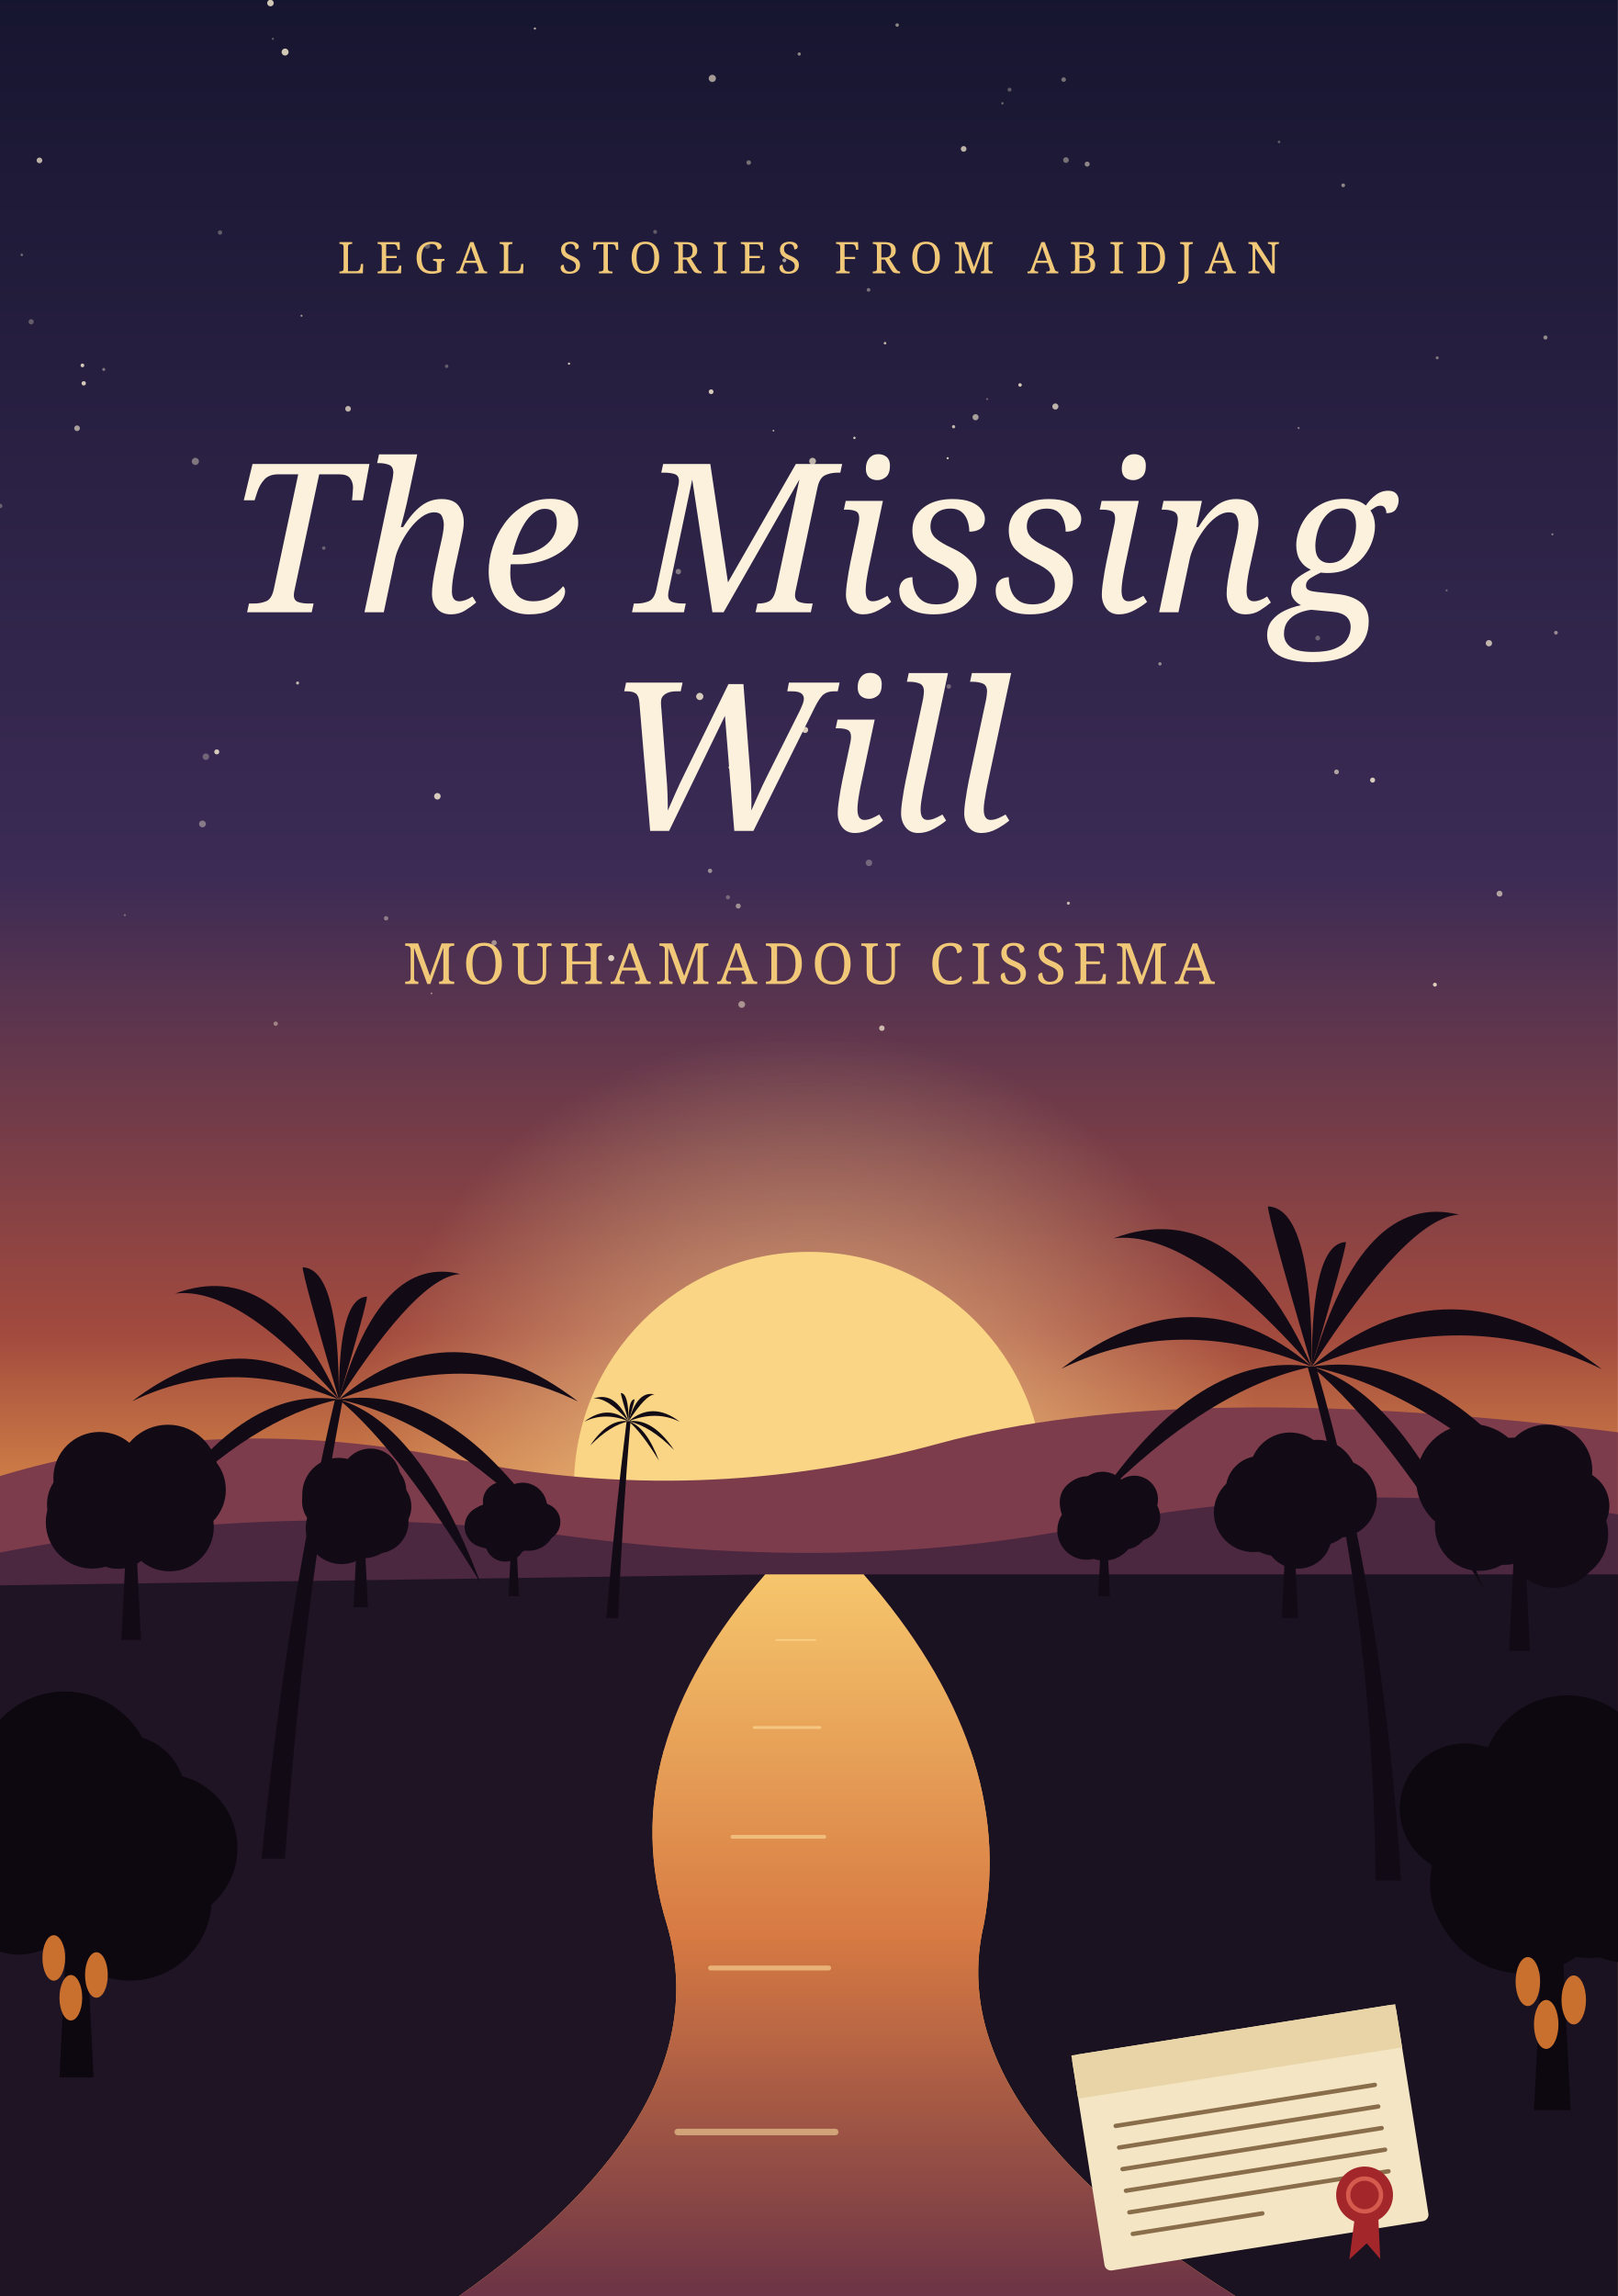
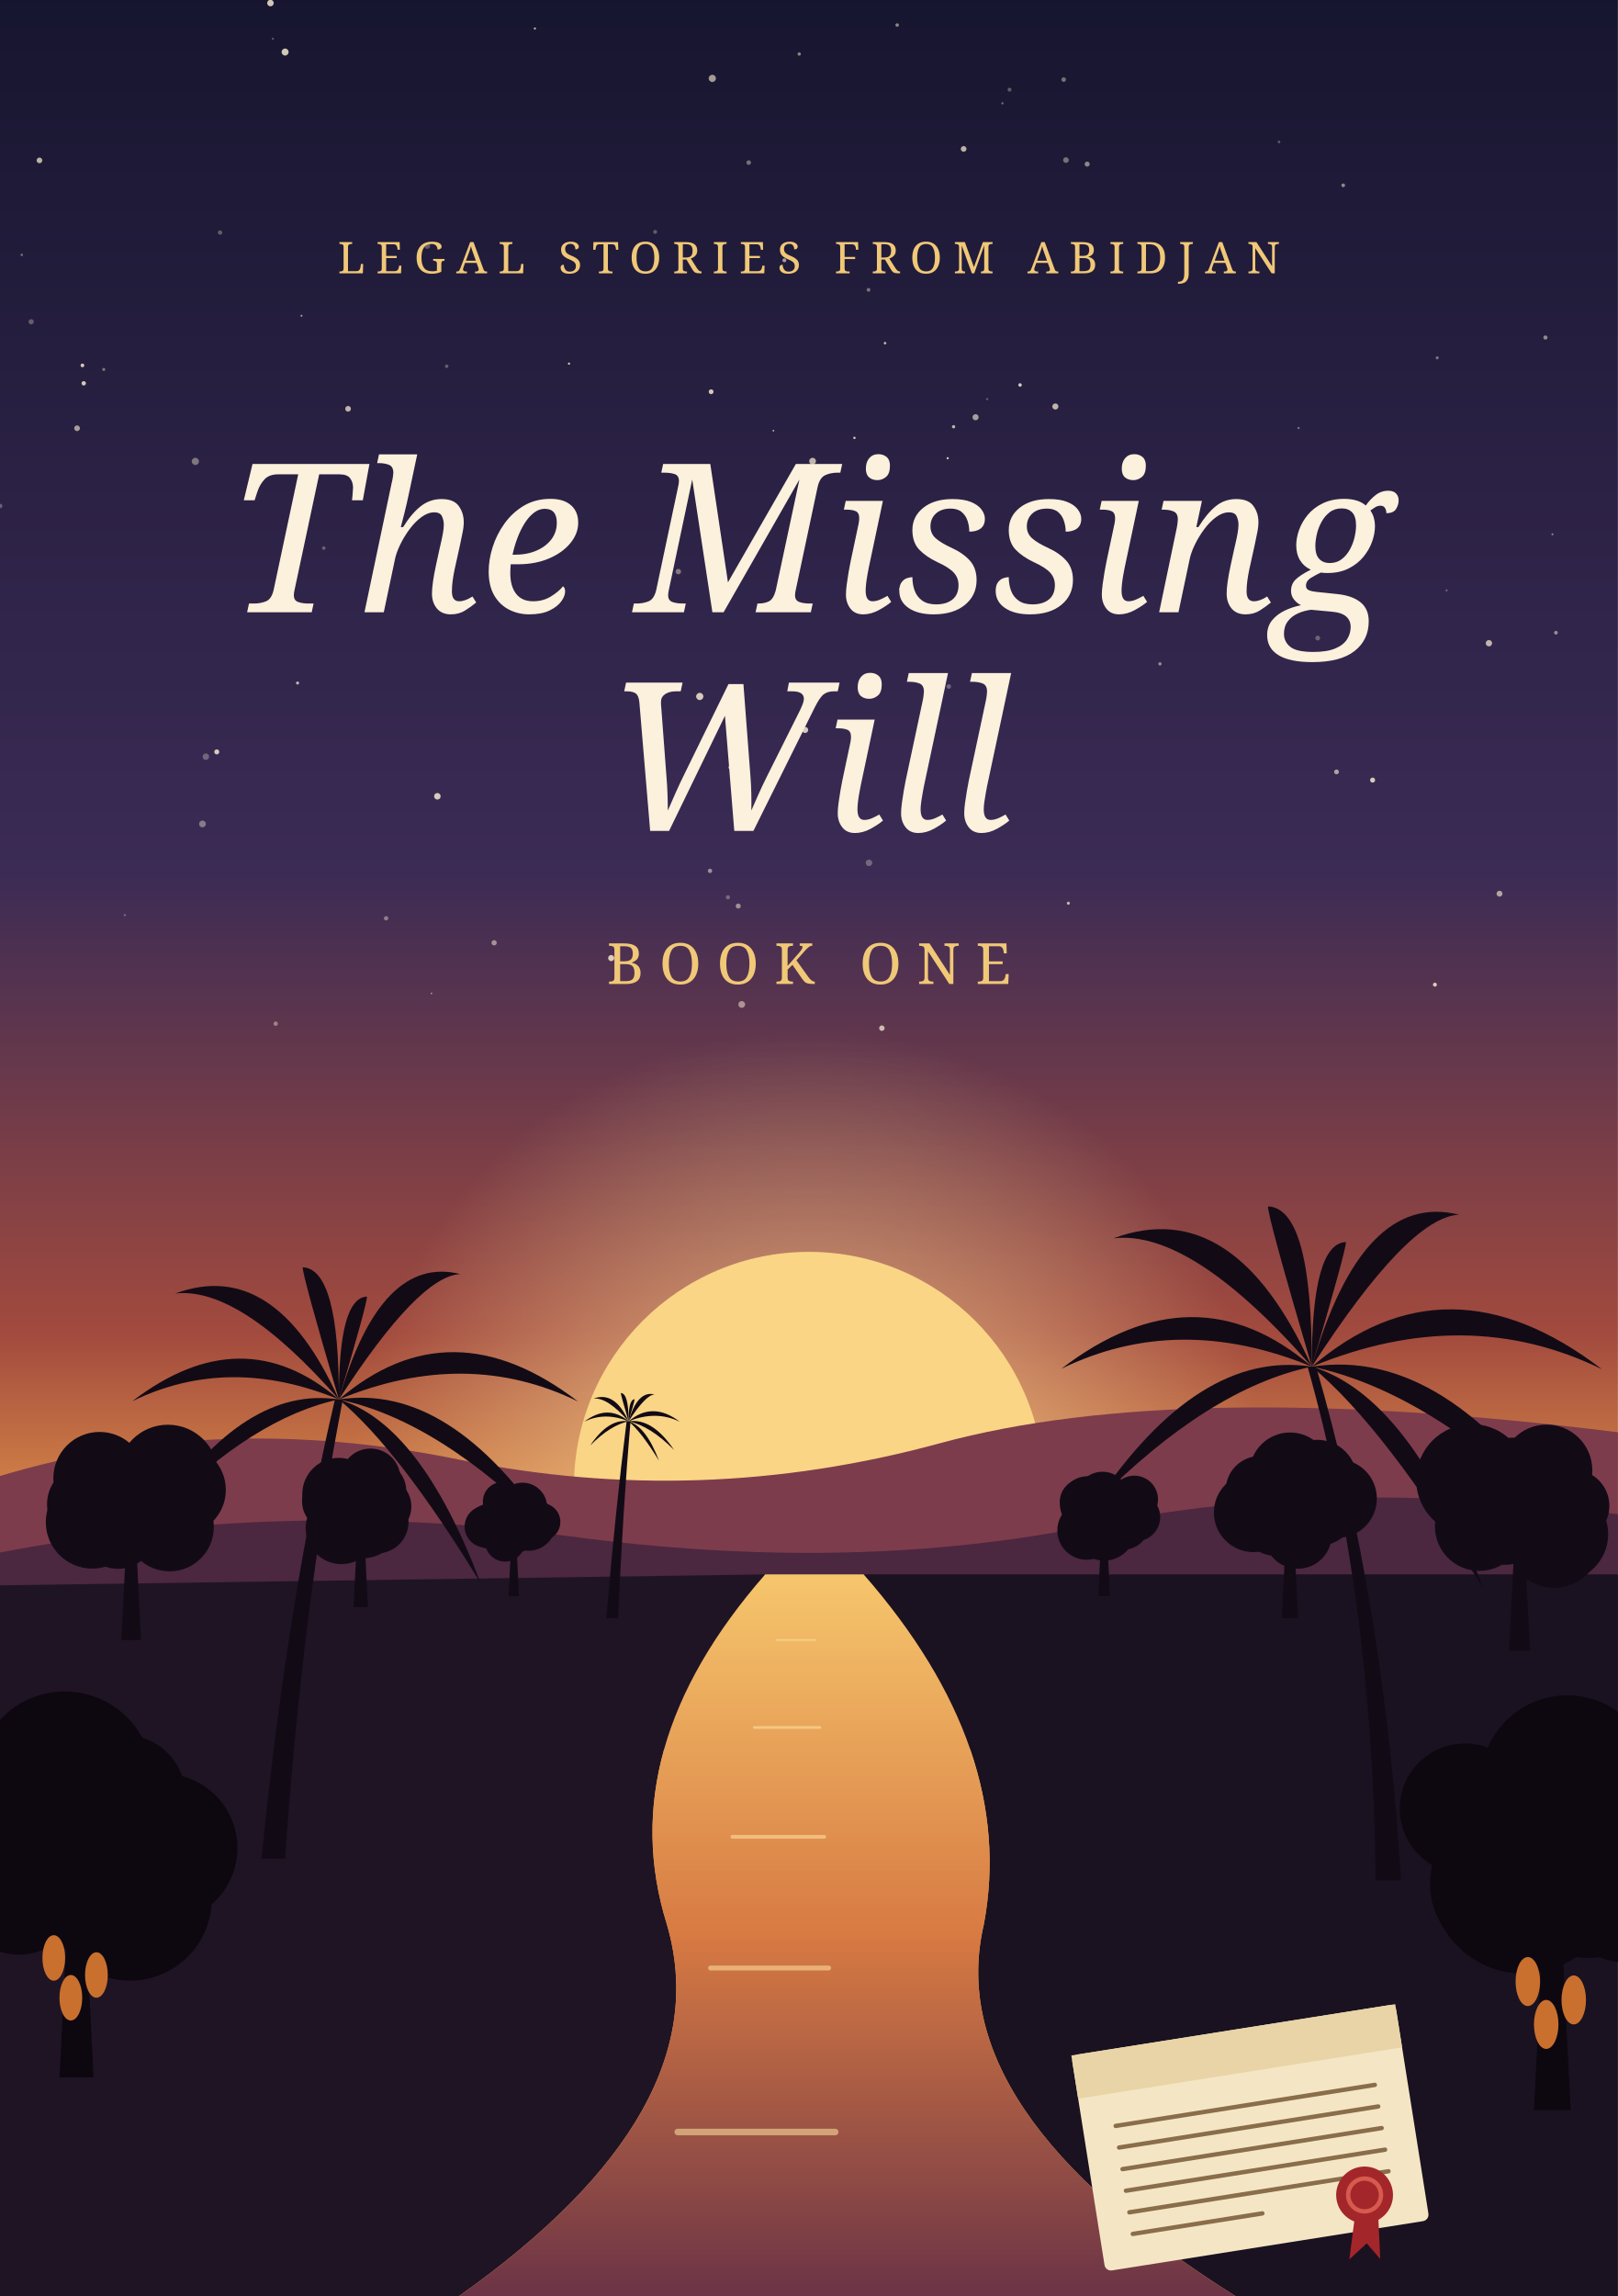
<svg xmlns="http://www.w3.org/2000/svg" viewBox="0 0 1480 2100" role="img" aria-label="The Missing Will — couverture">
  <defs>
    <linearGradient id="sky" x1="0" y1="0" x2="0" y2="1">
      <stop offset="0" stop-color="#16152f" />
      <stop offset=".38" stop-color="#3b2b55" />
      <stop offset=".58" stop-color="#a24a3e" />
      <stop offset=".69" stop-color="#eea24b" />
    </linearGradient>
    <linearGradient id="riv" x1="0" y1="0" x2="0" y2="1">
      <stop offset="0" stop-color="#f6c66c" />
      <stop offset=".5" stop-color="#d77a43" />
      <stop offset="1" stop-color="#6b3346" />
    </linearGradient>
    <radialGradient id="glow">
      <stop offset="0" stop-color="#ffe2a0" stop-opacity=".75" />
      <stop offset="1" stop-color="#ffe2a0" stop-opacity="0" />
    </radialGradient>
  </defs>
  <rect width="1480" height="2100" fill="url(#sky)" />
  <circle cx="725.8" cy="532.8" r="1.1" fill="#fff4d6" opacity="0.4" />
  <circle cx="656" cy="481.1" r="1" fill="#fff4d6" opacity="0.8" />
  <circle cx="872.3" cy="390.3" r="1.5" fill="#fff4d6" opacity="0.7" />
  <circle cx="973" cy="72.8" r="2.1" fill="#fff4d6" opacity="0.4" />
  <circle cx="994.5" cy="150.1" r="2.3" fill="#fff4d6" opacity="0.5" />
  <circle cx="260.8" cy="47.6" r="3.2" fill="#fff4d6" opacity="0.8" />
  <circle cx="178.7" cy="422" r="3.3" fill="#fff4d6" opacity="0.4" />
  <circle cx="620.5" cy="522.8" r="2.5" fill="#fff4d6" opacity="0.4" />
  <circle cx="252.2" cy="936.3" r="2" fill="#fff4d6" opacity="0.4" />
  <circle cx="809.6" cy="313.9" r="1.2" fill="#fff4d6" opacity="0.7" />
  <circle cx="520.5" cy="332.6" r="1" fill="#fff4d6" opacity="0.8" />
  <circle cx="353.2" cy="839.9" r="2" fill="#fff4d6" opacity="0.4" />
  <circle cx="892.4" cy="381.6" r="2.8" fill="#fff4d6" opacity="0.6" />
  <circle cx="201.3" cy="212.7" r="2" fill="#fff4d6" opacity="0.3" />
  <circle cx="70.5" cy="391.7" r="2.6" fill="#fff4d6" opacity="0.6" />
  <circle cx="1413.7" cy="308.7" r="1.9" fill="#fff4d6" opacity="0.5" />
  <circle cx="649.5" cy="796.5" r="2" fill="#fff4d6" opacity="0.5" />
  <circle cx="390.8" cy="224.9" r="2.7" fill="#fff4d6" opacity="0.3" />
  <circle cx="400.1" cy="728.3" r="3" fill="#fff4d6" opacity="0.8" />
  <circle cx="1371.7" cy="817.4" r="2.7" fill="#fff4d6" opacity="0.6" />
  <circle cx="820.7" cy="22.9" r="1.6" fill="#fff4d6" opacity="0.5" />
  <circle cx="318.4" cy="373.9" r="2.6" fill="#fff4d6" opacity="0.7" />
  <circle cx="394.7" cy="908.6" r="0.8" fill="#fff4d6" opacity="0.5" />
  <circle cx="866.9" cy="419.1" r="1" fill="#fff4d6" opacity="0.8" />
  <circle cx="675.3" cy="828.7" r="2.3" fill="#fff4d6" opacity="0.5" />
  <circle cx="185.2" cy="753.6" r="3.1" fill="#fff4d6" opacity="0.4" />
  <circle cx="36.1" cy="146.7" r="2.6" fill="#fff4d6" opacity="0.7" />
  <circle cx="977.3" cy="826.1" r="1.4" fill="#fff4d6" opacity="0.7" />
  <circle cx="249.6" cy="35.5" r="1" fill="#fff4d6" opacity="0.3" />
  <circle cx="794.9" cy="789.2" r="3" fill="#fff4d6" opacity="0.3" />
  <circle cx="731.1" cy="49.4" r="1.5" fill="#fff4d6" opacity="0.5" />
  <circle cx="94.9" cy="337.9" r="1.4" fill="#fff4d6" opacity="0.4" />
  <circle cx="1170" cy="129.8" r="1.2" fill="#fff4d6" opacity="0.3" />
  <circle cx="923.5" cy="82" r="1.8" fill="#fff4d6" opacity="0.3" />
  <circle cx="707.5" cy="393.9" r="0.8" fill="#fff4d6" opacity="0.7" />
  <circle cx="668.1" cy="701.9" r="1.7" fill="#fff4d6" opacity="0.8" />
  <circle cx="1061.1" cy="607.2" r="1.5" fill="#fff4d6" opacity="0.5" />
  <circle cx="114.2" cy="837" r="1" fill="#fff4d6" opacity="0.3" />
  <circle cx="275.8" cy="288.8" r="0.9" fill="#fff4d6" opacity="0.6" />
  <circle cx="650.5" cy="358.3" r="2.2" fill="#fff4d6" opacity="0.8" />
  <circle cx="781.6" cy="400.5" r="1.1" fill="#fff4d6" opacity="0.8" />
  <circle cx="979.8" cy="473.9" r="3.2" fill="#fff4d6" opacity="0.7" />
  <circle cx="678.5" cy="918.7" r="3.1" fill="#fff4d6" opacity="0.5" />
  <circle cx="736.5" cy="667.6" r="2.8" fill="#fff4d6" opacity="0.8" />
  <circle cx="806.7" cy="940.4" r="2.5" fill="#fff4d6" opacity="0.7" />
  <circle cx="651.6" cy="71.7" r="3.3" fill="#fff4d6" opacity="0.6" />
  <circle cx="965.4" cy="371.8" r="2.8" fill="#fff4d6" opacity="0.7" />
  <circle cx="743.3" cy="421.8" r="3.1" fill="#fff4d6" opacity="0.7" />
  <circle cx="76.6" cy="350.6" r="2" fill="#fff4d6" opacity="0.8" />
  <circle cx="975.1" cy="146.4" r="2.6" fill="#fff4d6" opacity="0.4" />
  <circle cx="296.2" cy="501.3" r="1.6" fill="#fff4d6" opacity="0.3" />
  <circle cx="1420.1" cy="488.7" r="0.9" fill="#fff4d6" opacity="0.5" />
  <circle cx="272.2" cy="624.7" r="1.4" fill="#fff4d6" opacity="0.7" />
  <circle cx="452" cy="862.3" r="2.4" fill="#fff4d6" opacity="0.5" />
  <circle cx="1228.7" cy="169.5" r="1.7" fill="#fff4d6" opacity="0.5" />
  <circle cx="1323.3" cy="540" r="1" fill="#fff4d6" opacity="0.3" />
  <circle cx="717.5" cy="238.1" r="1.8" fill="#fff4d6" opacity="0.6" />
  <circle cx="489.3" cy="26.1" r="1" fill="#fff4d6" opacity="0.7" />
  <circle cx="675.2" cy="525.7" r="3.1" fill="#fff4d6" opacity="0.3" />
  <circle cx="599.3" cy="212.1" r="1.8" fill="#fff4d6" opacity="0.3" />
  <circle cx="188.3" cy="692.1" r="3" fill="#fff4d6" opacity="0.3" />
  <circle cx="794.5" cy="265.1" r="1.7" fill="#fff4d6" opacity="0.4" />
  <circle cx="1084" cy="467.5" r="1.4" fill="#fff4d6" opacity="0.6" />
  <circle cx="1312.6" cy="900.6" r="1.8" fill="#fff4d6" opacity="0.8" />
  <circle cx="1187.9" cy="391.5" r="1" fill="#fff4d6" opacity="0.4" />
  <circle cx="198.3" cy="687.7" r="2.3" fill="#fff4d6" opacity="0.8" />
  <circle cx="408.6" cy="335" r="1.6" fill="#fff4d6" opacity="0.3" />
  <circle cx="1362" cy="588.3" r="2.9" fill="#fff4d6" opacity="0.7" />
  <circle cx="409" cy="556.1" r="1.1" fill="#fff4d6" opacity="0.7" />
  <circle cx="1423.3" cy="578.7" r="1.7" fill="#fff4d6" opacity="0.5" />
  <circle cx="823.5" cy="538.8" r="1.1" fill="#fff4d6" opacity="0.5" />
  <circle cx="1222.6" cy="706" r="2.2" fill="#fff4d6" opacity="0.6" />
  <circle cx="903" cy="365" r="1" fill="#fff4d6" opacity="0.3" />
  <circle cx="559.1" cy="876.3" r="2.8" fill="#fff4d6" opacity="0.8" />
  <circle cx="665.9" cy="820.7" r="1.9" fill="#fff4d6" opacity="0.3" />
  <circle cx="1314.7" cy="327.3" r="1.4" fill="#fff4d6" opacity="0.4" />
  <circle cx="75.4" cy="334.2" r="1.7" fill="#fff4d6" opacity="0.8" />
  <circle cx="1205.4" cy="583.6" r="2.2" fill="#fff4d6" opacity="0.3" />
  <circle cx="684.9" cy="148.7" r="2.1" fill="#fff4d6" opacity="0.4" />
  <circle cx="359.2" cy="495.8" r="2.3" fill="#fff4d6" opacity="0.4" />
  <circle cx="867.9" cy="627.9" r="2.1" fill="#fff4d6" opacity="0.3" />
  <circle cx="0.2" cy="462.8" r="2" fill="#fff4d6" opacity="0.3" />
  <circle cx="917" cy="94.5" r="1" fill="#fff4d6" opacity="0.4" />
  <circle cx="640.1" cy="637" r="3.3" fill="#fff4d6" opacity="0.8" />
  <circle cx="247.4" cy="2.8" r="3" fill="#fff4d6" opacity="0.8" />
  <circle cx="1255.6" cy="713.5" r="2.3" fill="#fff4d6" opacity="0.8" />
  <circle cx="28.5" cy="294.3" r="2.4" fill="#fff4d6" opacity="0.3" />
  <circle cx="933.1" cy="352.1" r="1.6" fill="#fff4d6" opacity="0.8" />
  <circle cx="881.5" cy="136.2" r="2.6" fill="#fff4d6" opacity="0.7" />
  <circle cx="19.9" cy="233.1" r="1.1" fill="#fff4d6" opacity="0.4" />
  <circle cx="740" cy="1360" r="420" fill="url(#glow)" />
  <circle cx="740" cy="1360" r="215" fill="#f9d585" />
  <path d="M0 1350 Q200 1290 420 1335 T860 1320 T1480 1310 L1480 1500 L0 1500 Z" fill="#7d3c4c" />
  <path d="M0 1420 Q260 1370 520 1405 T1000 1395 T1480 1385 L1480 1600 L0 1600 Z" fill="#4c2740" />
  <path d="M0 1450 L700 1440 Q560 1600 610 1760 Q660 1930 420 2100 L0 2100 Z" fill="#1f1424" />
  <path d="M1480 1440 L790 1440 Q930 1600 900 1760 Q860 1930 1130 2100 L1480 2100 Z" fill="#1a1220" />
  <path d="M700 1440 L790 1440 Q930 1600 900 1760 Q860 1930 1130 2100 L420 2100 Q660 1930 610 1760 Q560 1600 700 1440 Z" fill="url(#riv)" />
  <path d="M710 1500 h36" stroke="#ffe3a3" stroke-width="1.5" stroke-linecap="round" opacity=".55" />
  <path d="M690 1580 h60" stroke="#ffe3a3" stroke-width="2.5" stroke-linecap="round" opacity=".55" />
  <path d="M670 1680 h84" stroke="#ffe3a3" stroke-width="3.5" stroke-linecap="round" opacity=".55" />
  <path d="M650 1800 h108" stroke="#ffe3a3" stroke-width="4.5" stroke-linecap="round" opacity=".55" />
  <path d="M620 1950 h144" stroke="#ffe3a3" stroke-width="6" stroke-linecap="round" opacity=".55" />
  <path d="M111 1500 L115.5 1410 L124.5 1410 L129 1500 Z" fill="#120b16" />
  <circle cx="157.4" cy="1399.6" r="35.7" fill="#120b16" />
  <circle cx="155.1" cy="1396.7" r="40.5" fill="#120b16" />
  <circle cx="108" cy="1400.6" r="34.3" fill="#120b16" />
  <circle cx="84.4" cy="1392.2" r="42.5" fill="#120b16" />
  <circle cx="79.7" cy="1375.9" r="36.7" fill="#120b16" />
  <circle cx="91.1" cy="1352" r="42.3" fill="#120b16" />
  <circle cx="117.4" cy="1352.9" r="30.9" fill="#120b16" />
  <circle cx="153.6" cy="1349" r="45.9" fill="#120b16" />
  <circle cx="165.7" cy="1362.7" r="40.9" fill="#120b16" />
  <circle cx="120" cy="1372.5" r="43.2" fill="#120b16" />
  <path d="M323.4 1470 L326.7 1404 L333.3 1404 L336.6 1470 Z" fill="#120b16" />
  <circle cx="344.9" cy="1392" r="28.8" fill="#120b16" />
  <circle cx="331.8" cy="1390.5" r="34.8" fill="#120b16" />
  <circle cx="312.4" cy="1397.8" r="32.8" fill="#120b16" />
  <circle cx="308.9" cy="1395.5" r="28.2" fill="#120b16" />
  <circle cx="302.8" cy="1373.2" r="26.5" fill="#120b16" />
  <circle cx="309.7" cy="1366.6" r="33.2" fill="#120b16" />
  <circle cx="338.9" cy="1352.3" r="27.4" fill="#120b16" />
  <circle cx="343.9" cy="1363.9" r="27.8" fill="#120b16" />
  <circle cx="349.6" cy="1377.9" r="26.7" fill="#120b16" />
  <circle cx="330" cy="1376.5" r="31.7" fill="#120b16" />
  <path d="M465.2 1460 L467.6 1412 L472.4 1412 L474.8 1460 Z" fill="#120b16" />
  <circle cx="483.5" cy="1393.5" r="24.9" fill="#120b16" />
  <circle cx="472" cy="1402.3" r="17.9" fill="#120b16" />
  <circle cx="462" cy="1410" r="18.3" fill="#120b16" />
  <circle cx="448" cy="1395.9" r="20.6" fill="#120b16" />
  <circle cx="444.1" cy="1396.3" r="19.1" fill="#120b16" />
  <circle cx="459.6" cy="1373.4" r="17.9" fill="#120b16" />
  <circle cx="467.9" cy="1379.2" r="20.9" fill="#120b16" />
  <circle cx="478" cy="1378.6" r="22.5" fill="#120b16" />
  <circle cx="495.4" cy="1392" r="17.2" fill="#120b16" />
  <circle cx="470" cy="1392" r="23" fill="#120b16" />
  <path d="M1004.6 1460 L1007.3 1406 L1012.7 1406 L1015.4 1460 Z" fill="#120b16" />
  <circle cx="1027.7" cy="1393.8" r="23.6" fill="#120b16" />
  <circle cx="1010.4" cy="1394.8" r="22" fill="#120b16" />
  <circle cx="1010" cy="1398.7" r="28.7" fill="#120b16" />
  <circle cx="994" cy="1399.8" r="26.8" fill="#120b16" />
  <circle cx="990.1" cy="1373.4" r="20.6" fill="#120b16" />
  <circle cx="995.1" cy="1375.7" r="25.5" fill="#120b16" />
  <circle cx="1008.5" cy="1370.5" r="24.4" fill="#120b16" />
  <circle cx="1037.6" cy="1371.4" r="21.7" fill="#120b16" />
  <circle cx="1039.2" cy="1387.6" r="22.1" fill="#120b16" />
  <circle cx="1010" cy="1383.5" r="25.9" fill="#120b16" />
  <path d="M1172.5 1480 L1176.25 1405 L1183.75 1405 L1187.5 1480 Z" fill="#120b16" />
  <circle cx="1206.2" cy="1378.8" r="35" fill="#120b16" />
  <circle cx="1187.3" cy="1403.9" r="30.9" fill="#120b16" />
  <circle cx="1167.6" cy="1388.9" r="34.2" fill="#120b16" />
  <circle cx="1146.6" cy="1383.4" r="36.2" fill="#120b16" />
  <circle cx="1147.5" cy="1381.9" r="28.2" fill="#120b16" />
  <circle cx="1152.6" cy="1363.1" r="31.4" fill="#120b16" />
  <circle cx="1180.1" cy="1347.3" r="37.1" fill="#120b16" />
  <circle cx="1204.9" cy="1353.4" r="36.5" fill="#120b16" />
  <circle cx="1223.6" cy="1370.6" r="35.9" fill="#120b16" />
  <circle cx="1180" cy="1373.75" r="36" fill="#120b16" />
  <path d="M1380.4 1510 L1385.2 1414 L1394.8 1414 L1399.6 1510 Z" fill="#120b16" />
  <circle cx="1427.7" cy="1403.2" r="43.4" fill="#120b16" />
  <circle cx="1421.7" cy="1409.2" r="43.1" fill="#120b16" />
  <circle cx="1376.1" cy="1391.8" r="39.5" fill="#120b16" />
  <circle cx="1353.3" cy="1396.1" r="40.7" fill="#120b16" />
  <circle cx="1363.5" cy="1366.7" r="35.4" fill="#120b16" />
  <circle cx="1346.4" cy="1353.5" r="50.9" fill="#120b16" />
  <circle cx="1383.6" cy="1352.5" r="37.6" fill="#120b16" />
  <circle cx="1414.8" cy="1344.8" r="41.8" fill="#120b16" />
  <circle cx="1439.1" cy="1377.3" r="33.1" fill="#120b16" />
  <circle cx="1390" cy="1374" r="46.1" fill="#120b16" />
  <path d="M239.2 1700 Q262 1469 306.4 1280 L313.6 1280 Q277 1469 260.8 1700 Z" fill="#120b16" />
  <path d="M310 1280 Q221.7 1204.5 121 1281.6 Q209.3 1238.5 310 1280 Z" fill="#120b16" />
  <path d="M310 1280 Q251.2 1149.4 160.3 1183.1 Q219.1 1176.3 310 1280 Z" fill="#120b16" />
  <path d="M310 1280 Q310.3 1160.4 276.9 1159.1 Q276.6 1166.3 310 1280 Z" fill="#120b16" />
  <path d="M310 1280 Q382.9 1167.1 421.1 1165.3 Q348.2 1147.1 310 1280 Z" fill="#120b16" />
  <path d="M310 1280 Q426.6 1231.9 528.8 1281.9 Q412.2 1192.5 310 1280 Z" fill="#120b16" />
  <path d="M310 1280 Q402.4 1299.4 504.2 1402.4 Q411.8 1264.4 310 1280 Z" fill="#120b16" />
  <path d="M310 1280 Q336 1191.6 335.7 1185.9 Q309.7 1186.9 310 1280 Z" fill="#120b16" />
  <path d="M310 1280 Q365.1 1325.8 439.7 1448.1 Q384.7 1302.4 310 1280 Z" fill="#120b16" />
  <path d="M310 1280 Q224.3 1266.9 146.4 1383.1 Q232.2 1296.3 310 1280 Z" fill="#120b16" />
  <path d="M1258.3 1720 Q1256 1461.5 1196.1 1250 L1203.9 1250 Q1265.5 1461.5 1281.7 1720 Z" fill="#120b16" />
  <path d="M1200 1250 Q1093 1158.4 970.9 1251.9 Q1078 1199.7 1200 1250 Z" fill="#120b16" />
  <path d="M1200 1250 Q1128.7 1091.7 1018.6 1132.6 Q1089.8 1124.3 1200 1250 Z" fill="#120b16" />
  <path d="M1200 1250 Q1200.4 1105 1159.9 1103.4 Q1159.5 1112.2 1200 1250 Z" fill="#120b16" />
  <path d="M1200 1250 Q1288.4 1113.1 1334.7 1111 Q1246.4 1088.9 1200 1250 Z" fill="#120b16" />
  <path d="M1200 1250 Q1341.3 1191.7 1465.3 1252.3 Q1323.9 1144 1200 1250 Z" fill="#120b16" />
  <path d="M1200 1250 Q1312.1 1273.5 1435.5 1398.4 Q1323.4 1231.1 1200 1250 Z" fill="#120b16" />
  <path d="M1200 1250 Q1231.5 1142.8 1231.2 1136 Q1199.7 1137.2 1200 1250 Z" fill="#120b16" />
  <path d="M1200 1250 Q1266.8 1305.5 1357.3 1453.8 Q1290.5 1277.2 1200 1250 Z" fill="#120b16" />
  <path d="M1200 1250 Q1096.1 1234.1 1001.7 1375 Q1105.6 1269.8 1200 1250 Z" fill="#120b16" />
  <path d="M554.6 1480 Q563 1381 573.2 1300 L576.8 1300 Q569.8 1381 565.4 1480 Z" fill="#120b16" />
  <path d="M575 1300 Q556.1 1283.8 534.5 1300.3 Q553.4 1291.1 575 1300 Z" fill="#120b16" />
  <path d="M575 1300 Q562.4 1272 542.9 1279.2 Q555.5 1277.8 575 1300 Z" fill="#120b16" />
  <path d="M575 1300 Q575.1 1274.4 567.9 1274.1 Q567.8 1275.6 575 1300 Z" fill="#120b16" />
  <path d="M575 1300 Q590.6 1275.8 598.8 1275.4 Q583.2 1271.5 575 1300 Z" fill="#120b16" />
  <path d="M575 1300 Q600 1289.7 621.9 1300.4 Q596.9 1281.3 575 1300 Z" fill="#120b16" />
  <path d="M575 1300 Q594.8 1304.2 616.6 1326.2 Q596.8 1296.7 575 1300 Z" fill="#120b16" />
  <path d="M575 1300 Q580.6 1281.1 580.5 1279.8 Q574.9 1280.1 575 1300 Z" fill="#120b16" />
  <path d="M575 1300 Q586.8 1309.8 602.8 1336 Q591 1304.8 575 1300 Z" fill="#120b16" />
  <path d="M575 1300 Q556.6 1297.2 539.9 1322.1 Q558.3 1303.5 575 1300 Z" fill="#120b16" />
  <path d="M54.4 1900 L62.2 1744 L77.8 1744 L85.6 1900 Z" fill="#0d0810" />
  <circle cx="120.2" cy="1712.2" r="75.5" fill="#0d0810" />
  <circle cx="118.9" cy="1736.8" r="74.8" fill="#0d0810" />
  <circle cx="43.7" cy="1715.8" r="63.6" fill="#0d0810" />
  <circle cx="17.3" cy="1732.8" r="55" fill="#0d0810" />
  <circle cx="18" cy="1689.5" r="61.9" fill="#0d0810" />
  <circle cx="-1.9" cy="1659" r="66.1" fill="#0d0810" />
  <circle cx="59.2" cy="1627.8" r="80.7" fill="#0d0810" />
  <circle cx="113.5" cy="1643" r="56.2" fill="#0d0810" />
  <circle cx="149.2" cy="1690.3" r="68" fill="#0d0810" />
  <circle cx="70" cy="1679" r="74.9" fill="#0d0810" />
  <ellipse cx="49.2" cy="1790.8" rx="10.4" ry="20.8" fill="#c9702e" />
  <ellipse cx="88.2" cy="1806.4" rx="10.4" ry="20.8" fill="#c9702e" />
  <ellipse cx="64.8" cy="1827.2" rx="10.4" ry="20.8" fill="#c9702e" />
  <path d="M1403.2 1930 L1411.6 1762 L1428.4 1762 L1436.8 1930 Z" fill="#0d0810" />
  <circle cx="1453.8" cy="1715.3" r="75.6" fill="#0d0810" />
  <circle cx="1486.5" cy="1737.2" r="57.7" fill="#0d0810" />
  <circle cx="1393.4" cy="1720.5" r="84.6" fill="#0d0810" />
  <circle cx="1377.5" cy="1723.3" r="69.4" fill="#0d0810" />
  <circle cx="1340.1" cy="1654.3" r="59.7" fill="#0d0810" />
  <circle cx="1374" cy="1668.4" r="69.5" fill="#0d0810" />
  <circle cx="1433.7" cy="1629.9" r="79.3" fill="#0d0810" />
  <circle cx="1484.8" cy="1639.7" r="69.4" fill="#0d0810" />
  <circle cx="1465" cy="1678.4" r="87.4" fill="#0d0810" />
  <circle cx="1420" cy="1692" r="80.6" fill="#0d0810" />
  <ellipse cx="1397.6" cy="1812.4" rx="11.2" ry="22.4" fill="#c9702e" />
  <ellipse cx="1439.6" cy="1829.2" rx="11.2" ry="22.4" fill="#c9702e" />
  <ellipse cx="1414.4" cy="1851.6" rx="11.2" ry="22.4" fill="#c9702e" />
  <g transform="translate(980 1880) rotate(-9)">
    <rect x="0" y="0" width="300" height="200" rx="6" fill="#f4e6c4" />
    <path d="M0 0 L300 0 L300 40 L0 40 Z" fill="#e8d4a6" />
    <path d="M30 70 h240" stroke="#8a6d4a" stroke-width="4" stroke-linecap="round" />
    <path d="M30 90 h240" stroke="#8a6d4a" stroke-width="4" stroke-linecap="round" />
    <path d="M30 110 h240" stroke="#8a6d4a" stroke-width="4" stroke-linecap="round" />
    <path d="M30 130 h240" stroke="#8a6d4a" stroke-width="4" stroke-linecap="round" />
    <path d="M30 150 h240" stroke="#8a6d4a" stroke-width="4" stroke-linecap="round" />
    <path d="M30 170 h120" stroke="#8a6d4a" stroke-width="4" stroke-linecap="round" />
    <circle cx="245" cy="168" r="26" fill="#a3262a" />
    <circle cx="245" cy="168" r="15" fill="none" stroke="#d65a4d" stroke-width="4" />
    <path d="M232 190 l-10 34 l18 -12 l10 16 l4 -36" fill="#a3262a" />
  </g>
  <text x="740" y="250" text-anchor="middle" font-family="Literata, Georgia, serif" font-size="40" letter-spacing="10" fill="#f0c877">LEGAL STORIES FROM ABIDJAN</text>
  <text x="740" y="560" text-anchor="middle" font-family="Literata, Georgia, serif" font-style="italic" font-size="190" fill="#fbf1dc">The Missing</text>
  <text x="740" y="760" text-anchor="middle" font-family="Literata, Georgia, serif" font-style="italic" font-size="190" fill="#fbf1dc">Will</text>
-   <text x="740" y="900" text-anchor="middle" font-family="Literata, Georgia, serif" font-size="52" letter-spacing="6" fill="#f0c877">MOUHAMADOU CISSEMA</text>
+   <text x="740" y="900" text-anchor="middle" font-family="Literata, Georgia, serif" font-size="52" letter-spacing="14" fill="#f0c877">BOOK ONE</text>
</svg>
